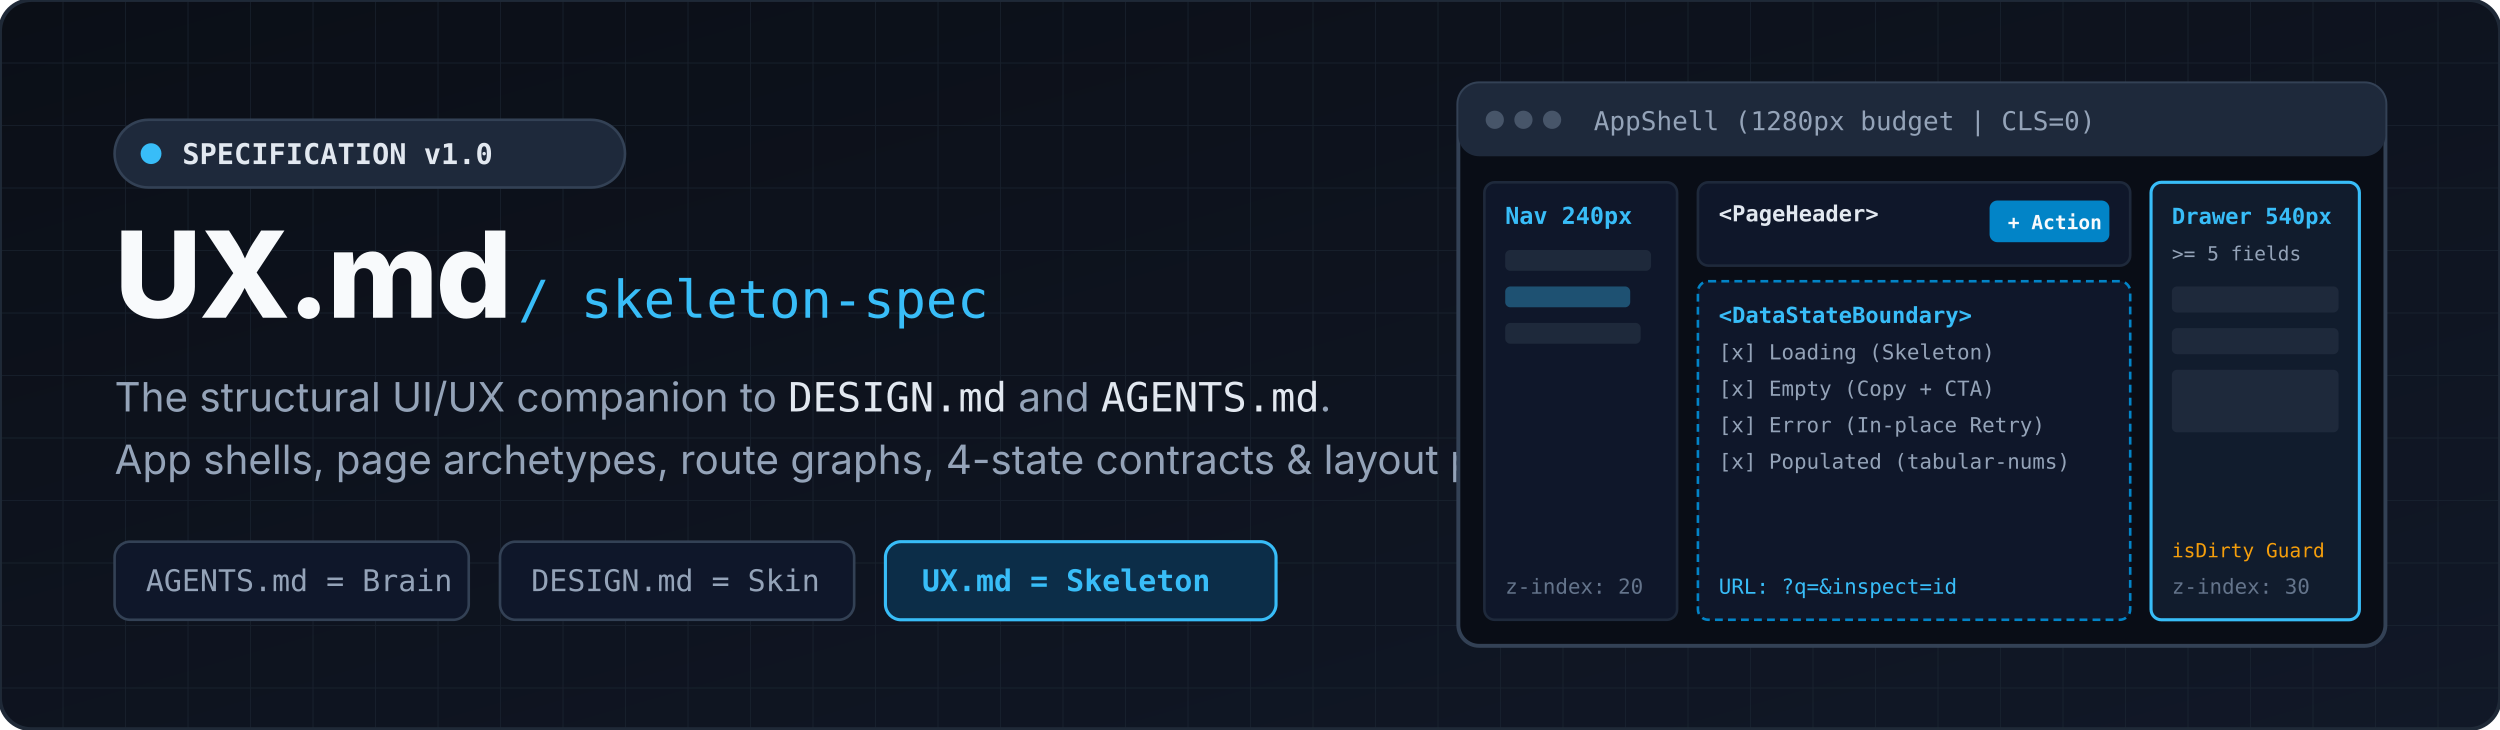
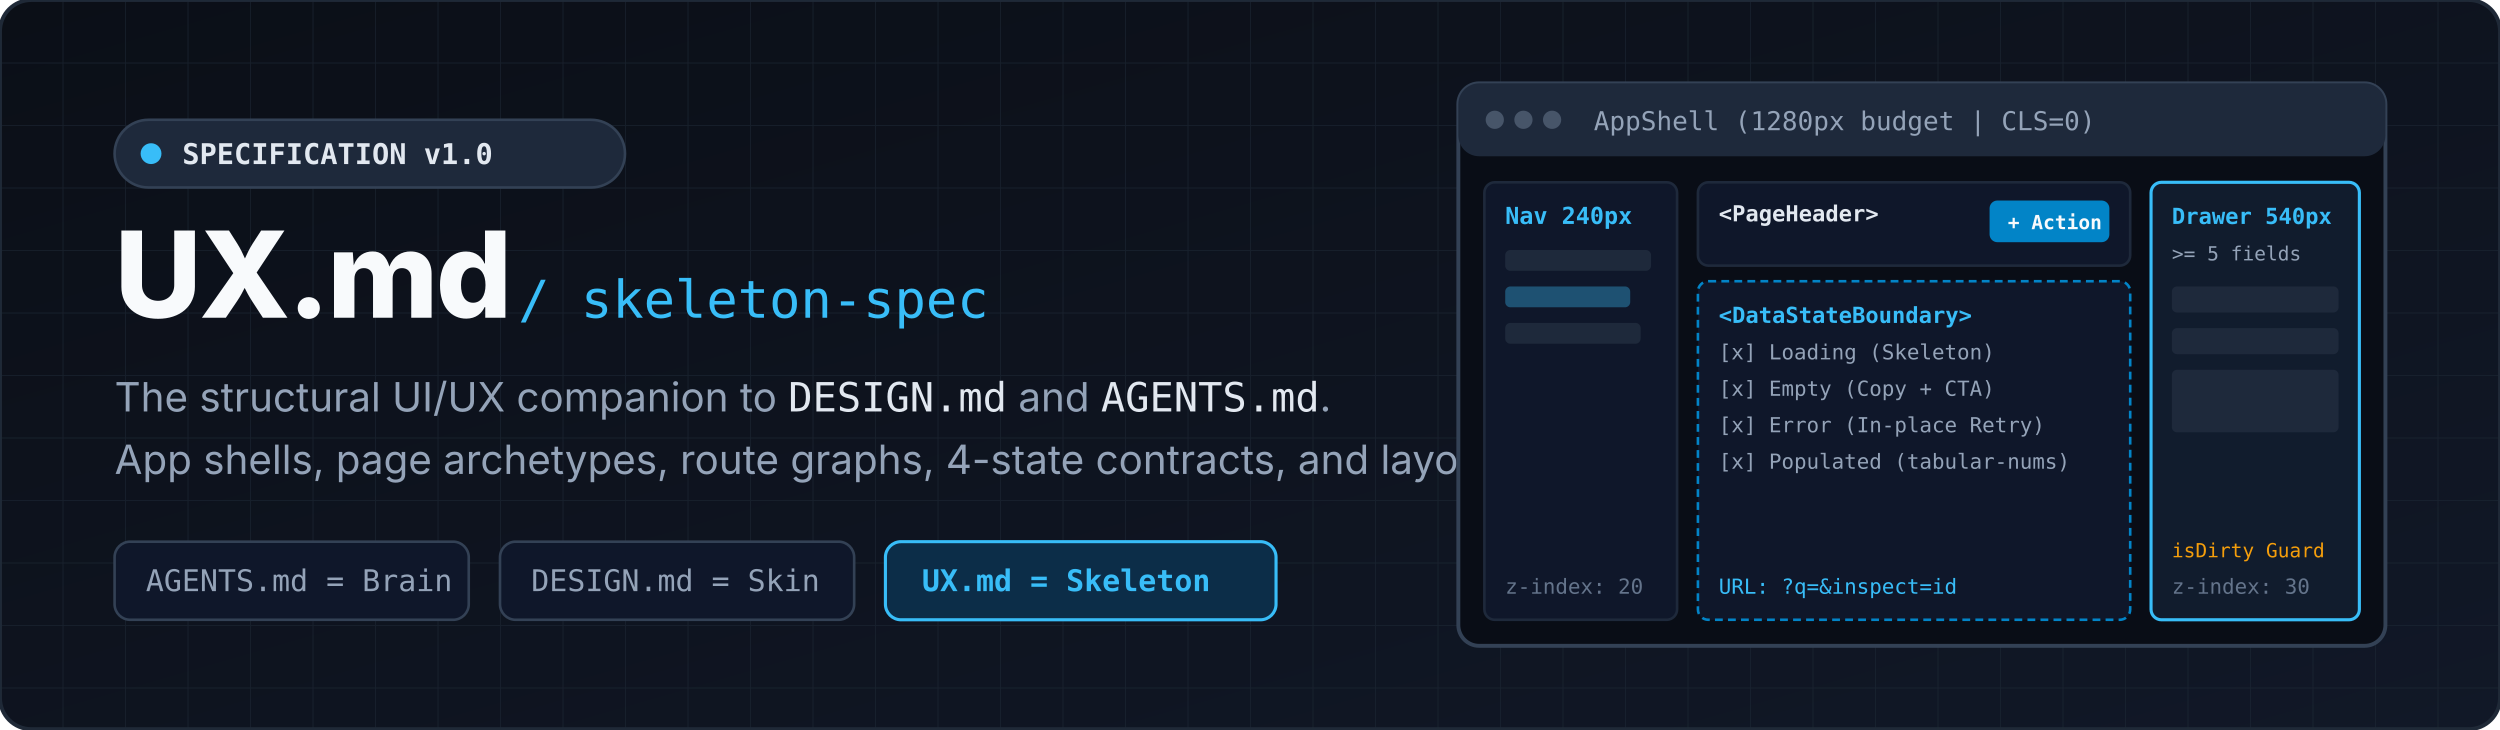
- <svg xmlns="http://www.w3.org/2000/svg" viewBox="0 0 960 280" width="100%" height="280" role="img" aria-label="UX.md — Structural UI/UX Specification Standard for AI Coding Agents">
+ <svg xmlns="http://www.w3.org/2000/svg" viewBox="0 0 960 280" width="100%" height="280" role="img" aria-label="UX.md: Structural UI/UX specification standard for AI coding agents">
  <defs>
    <linearGradient id="bgGrad" x1="0%" y1="0%" x2="100%" y2="100%">
      <stop offset="0%" stop-color="#0B0F17" />
      <stop offset="100%" stop-color="#111827" />
    </linearGradient>
    <pattern id="grid" width="24" height="24" patternUnits="userSpaceOnUse">
      <path d="M 24 0 L 0 0 0 24" fill="none" stroke="#1F2937" stroke-width="0.75" />
    </pattern>
  </defs>
  <rect width="960" height="280" rx="12" fill="url(#bgGrad)" stroke="#1F2937" stroke-width="1.5" />
  <rect width="960" height="280" rx="12" fill="url(#grid)" opacity="0.55" />
  <g transform="translate(44, 46)">
    <rect x="0" y="0" width="196" height="26" rx="13" fill="#1E293B" stroke="#334155" stroke-width="1" />
    <circle cx="14" cy="13" r="4" fill="#38BDF8" />
    <text x="26" y="17" fill="#E2E8F0" font-family="ui-monospace, SFMono-Regular, Menlo, Consolas, monospace" font-size="11" font-weight="600">SPECIFICATION v1.0</text>
    <text x="0" y="76" fill="#F8FAFC" font-family="-apple-system, BlinkMacSystemFont, 'Segoe UI', Inter, Helvetica, Arial, sans-serif" font-size="46" font-weight="800" letter-spacing="-1">UX.md</text>
    <text x="155" y="76" fill="#38BDF8" font-family="ui-monospace, SFMono-Regular, Menlo, Consolas, monospace" font-size="20" font-weight="500">/ skeleton-spec</text>
    <text x="0" y="112" fill="#94A3B8" font-family="-apple-system, BlinkMacSystemFont, 'Segoe UI', Inter, Helvetica, Arial, sans-serif" font-size="15.5" font-weight="400">
      The structural UI/UX companion to <tspan fill="#E2E8F0" font-family="ui-monospace, monospace">DESIGN.md</tspan> and <tspan fill="#E2E8F0" font-family="ui-monospace, monospace">AGENTS.md</tspan>.
    </text>
    <text x="0" y="136" fill="#94A3B8" font-family="-apple-system, BlinkMacSystemFont, 'Segoe UI', Inter, Helvetica, Arial, sans-serif" font-size="15.5" font-weight="400">
-       App shells, page archetypes, route graphs, 4-state contracts &amp; layout primitives.
+       App shells, page archetypes, route graphs, 4-state contracts, and layout primitives.
    </text>
    <g transform="translate(0, 162)">
      <rect x="0" y="0" width="136" height="30" rx="6" fill="#0F172A" stroke="#334155" stroke-width="1" />
      <text x="12" y="19" fill="#94A3B8" font-family="ui-monospace, monospace" font-size="11.5">AGENTS.md = Brain</text>
      <rect x="148" y="0" width="136" height="30" rx="6" fill="#0F172A" stroke="#334155" stroke-width="1" />
      <text x="160" y="19" fill="#94A3B8" font-family="ui-monospace, monospace" font-size="11.5">DESIGN.md = Skin</text>
      <rect x="296" y="0" width="150" height="30" rx="6" fill="#0C2D48" stroke="#38BDF8" stroke-width="1.2" />
      <text x="310" y="19" fill="#38BDF8" font-family="ui-monospace, monospace" font-size="11.5" font-weight="700">UX.md = Skeleton</text>
    </g>
  </g>
  <g transform="translate(560, 32)">
    <rect x="0" y="0" width="356" height="216" rx="8" fill="#090D16" stroke="#334155" stroke-width="1.5" />
    <rect x="0" y="0" width="356" height="28" rx="8" fill="#1E293B" />
    <circle cx="14" cy="14" r="3.5" fill="#475569" />
    <circle cx="25" cy="14" r="3.5" fill="#475569" />
    <circle cx="36" cy="14" r="3.5" fill="#475569" />
    <text x="52" y="18" fill="#94A3B8" font-family="ui-monospace, monospace" font-size="10">AppShell (1280px budget | CLS=0)</text>
    <rect x="10" y="38" width="74" height="168" rx="4" fill="#0F172A" stroke="#1E293B" stroke-width="1" />
    <text x="18" y="54" fill="#38BDF8" font-family="ui-monospace, monospace" font-size="9" font-weight="600">Nav 240px</text>
    <rect x="18" y="64" width="56" height="8" rx="2" fill="#1E293B" />
    <rect x="18" y="78" width="48" height="8" rx="2" fill="#38BDF8" opacity="0.35" />
    <rect x="18" y="92" width="52" height="8" rx="2" fill="#1E293B" />
    <text x="18" y="196" fill="#64748B" font-family="ui-monospace, monospace" font-size="8">z-index: 20</text>
    <rect x="92" y="38" width="166" height="32" rx="4" fill="#0F172A" stroke="#1E293B" stroke-width="1" />
    <text x="100" y="53" fill="#E2E8F0" font-family="ui-monospace, monospace" font-size="8.5" font-weight="600">&lt;PageHeader&gt;</text>
    <rect x="204" y="45" width="46" height="16" rx="3" fill="#0284C7" />
    <text x="211" y="56" fill="#F8FAFC" font-family="ui-monospace, monospace" font-size="7.5" font-weight="600">+ Action</text>
    <rect x="92" y="76" width="166" height="130" rx="4" fill="#0F172A" stroke="#0284C7" stroke-width="1" stroke-dasharray="3 2" />
    <text x="100" y="92" fill="#38BDF8" font-family="ui-monospace, monospace" font-size="8.5" font-weight="600">&lt;DataStateBoundary&gt;</text>
    <text x="100" y="106" fill="#94A3B8" font-family="ui-monospace, monospace" font-size="8">[x] Loading (Skeleton)</text>
    <text x="100" y="120" fill="#94A3B8" font-family="ui-monospace, monospace" font-size="8">[x] Empty (Copy + CTA)</text>
    <text x="100" y="134" fill="#94A3B8" font-family="ui-monospace, monospace" font-size="8">[x] Error (In-place Retry)</text>
    <text x="100" y="148" fill="#94A3B8" font-family="ui-monospace, monospace" font-size="8">[x] Populated (tabular-nums)</text>
    <text x="100" y="196" fill="#38BDF8" font-family="ui-monospace, monospace" font-size="8">URL: ?q=&amp;inspect=id</text>
    <rect x="266" y="38" width="80" height="168" rx="4" fill="#111C2D" stroke="#38BDF8" stroke-width="1.2" />
    <text x="274" y="54" fill="#38BDF8" font-family="ui-monospace, monospace" font-size="8.5" font-weight="600">Drawer 540px</text>
    <text x="274" y="68" fill="#94A3B8" font-family="ui-monospace, monospace" font-size="7.5">&gt;= 5 fields</text>
    <rect x="274" y="78" width="64" height="10" rx="2" fill="#1E293B" />
    <rect x="274" y="94" width="64" height="10" rx="2" fill="#1E293B" />
    <rect x="274" y="110" width="64" height="24" rx="2" fill="#1E293B" />
    <text x="274" y="182" fill="#F59E0B" font-family="ui-monospace, monospace" font-size="7.5">isDirty Guard</text>
    <text x="274" y="196" fill="#64748B" font-family="ui-monospace, monospace" font-size="8">z-index: 30</text>
  </g>
</svg>
